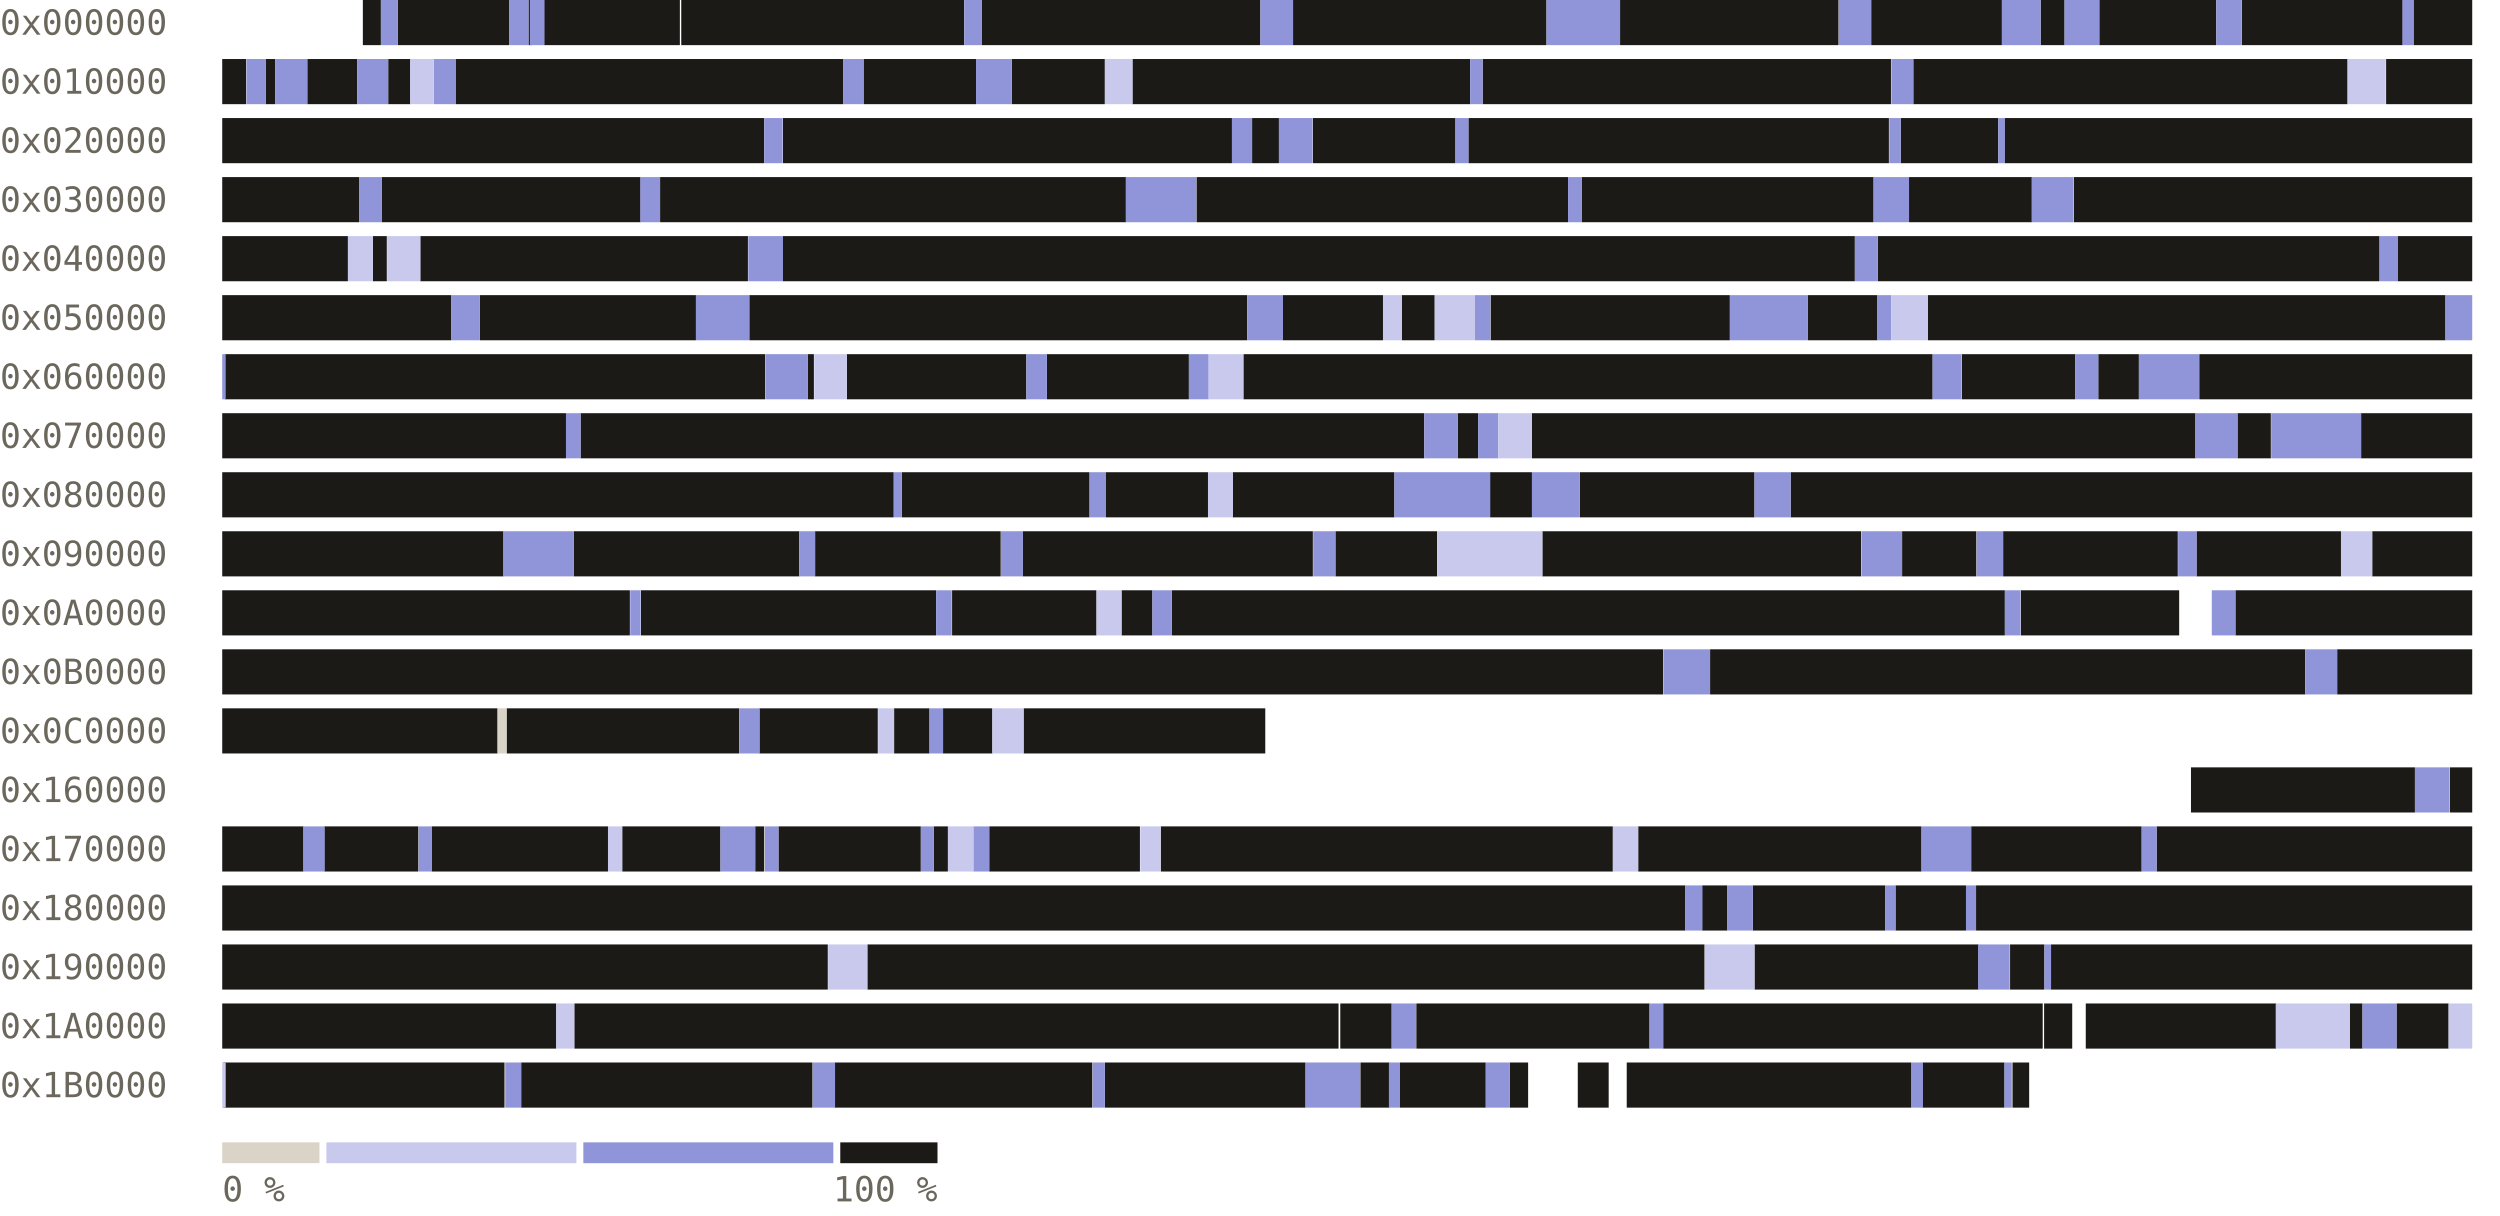
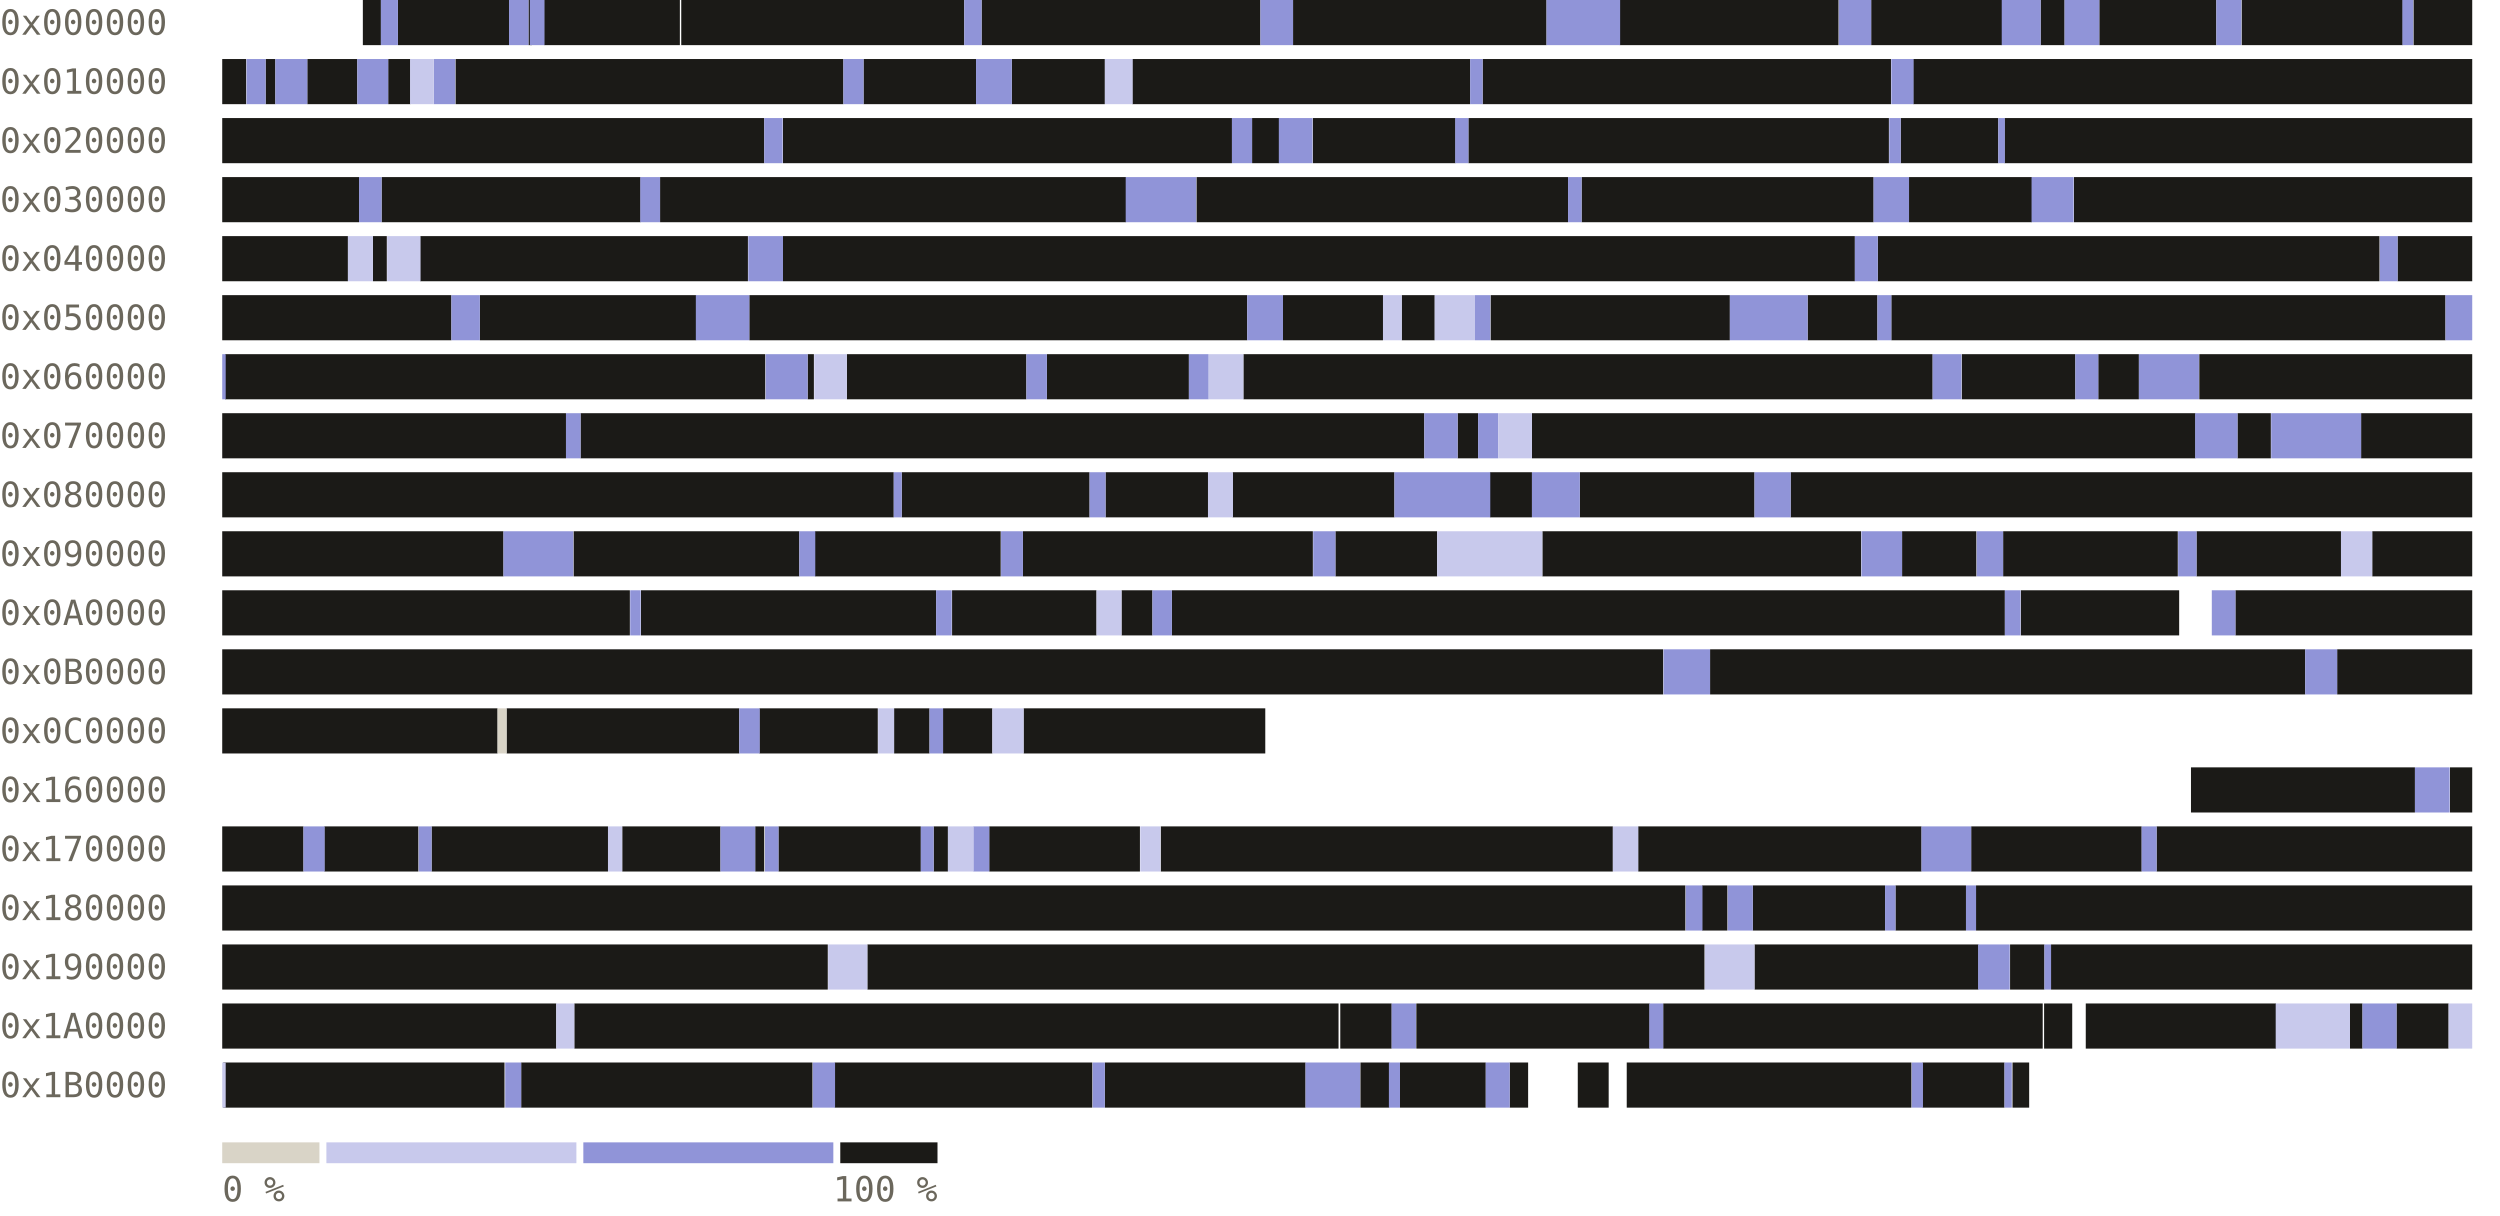
<svg xmlns="http://www.w3.org/2000/svg" viewBox="0 0 720 350" width="720" height="350">
  <style>text{font:10px monospace;fill:#6b675c}.q0{fill:#d9d4c7}.q1{fill:#e3e2f2}.q2{fill:#d6d6ef}.q3{fill:#c8c9ec}.q4{fill:#babce8}.q5{fill:#acafe4}.q6{fill:#9ea2df}.q7{fill:#9094d8}.q8{fill:#8186cf}.q9{fill:#7277c4}.q10{fill:#1b1a17}@media (prefers-color-scheme:dark){text{fill:#a8a293}.q0{fill:#4a463d}.q1{fill:#35375a}.q2{fill:#3c3f66}.q3{fill:#444772}.q4{fill:#4d517f}.q5{fill:#575b8c}.q6{fill:#62669a}.q7{fill:#6e72a8}.q8{fill:#7b7fb6}.q9{fill:#888cc4}.q10{fill:#d6d0bd}}</style>
  <text x="0" y="10">0x000000</text>
  <text x="0" y="27">0x010000</text>
  <text x="0" y="44">0x020000</text>
  <text x="0" y="61">0x030000</text>
  <text x="0" y="78">0x040000</text>
  <text x="0" y="95">0x050000</text>
  <text x="0" y="112">0x060000</text>
  <text x="0" y="129">0x070000</text>
  <text x="0" y="146">0x080000</text>
  <text x="0" y="163">0x090000</text>
  <text x="0" y="180">0x0A0000</text>
  <text x="0" y="197">0x0B0000</text>
  <text x="0" y="214">0x0C0000</text>
  <text x="0" y="231">0x160000</text>
  <text x="0" y="248">0x170000</text>
  <text x="0" y="265">0x180000</text>
  <text x="0" y="282">0x190000</text>
  <text x="0" y="299">0x1A0000</text>
  <text x="0" y="316">0x1B0000</text>
-   <path class="q10" d="M104.5 0h5.2v13h-5.2zM114.6 0h32v13h-32zM152.2 0h1v13h-1zM156.7 0h39.1v13h-39.1zM196.2 0h81.5v13h-81.5zM282.7 0h80.3v13h-80.3zM372.4 0h73v13h-73zM466.5 0h63v13h-63zM538.9 0h37.7v13h-37.7zM587.7 0h6.9v13h-6.9zM604.6 0h33.7v13h-33.7zM645.6 0h46.4v13h-46.4zM695.1 0h16.9v13h-16.9zM64 17h6.9v13h-6.9zM76.5 17h2.8v13h-2.8zM88.5 17h14.4v13h-14.4zM111.8 17h6.4v13h-6.4zM131.2 17h111.7v13h-111.7zM248.7 17h32.4v13h-32.4zM291.4 17h26.8v13h-26.8zM326.1 17h97.3v13h-97.3zM427 17h117.6v13h-117.6zM551 17h125.1v13h-125.1zM687.2 17h24.8v13h-24.8zM64 34h156.1v13h-156.1zM225.5 34h129.3v13h-129.3zM360.6 34h7.8v13h-7.8zM378.1 34h41.1v13h-41.1zM422.9 34h121.1v13h-121.1zM547.4 34h28.1v13h-28.1zM577.3 34h134.7v13h-134.7zM64 51h39.4v13h-39.4zM109.9 51h74.6v13h-74.6zM190.1 51h134.2v13h-134.2zM344.6 51h107v13h-107zM455.5 51h84.1v13h-84.1zM549.8 51h35.4v13h-35.4zM597.3 51h114.7v13h-114.7zM64 68h36.2v13h-36.2zM107.4 68h4v13h-4zM121 68h94.4v13h-94.4zM225.5 68h308.7v13h-308.7zM540.8 68h144.5v13h-144.5zM690.5 68h21.5v13h-21.5zM64 85h66v13h-66zM138.2 85h62.3v13h-62.3zM215.8 85h143.4v13h-143.4zM369.5 85h28.8v13h-28.8zM403.7 85h9.5v13h-9.5zM429.3 85h68.9v13h-68.9zM520.6 85h20.1v13h-20.1zM555.2 85h149.1v13h-149.1zM64.8 102h155.6v13h-155.6zM232.6 102h1.8v13h-1.8zM243.9 102h51.7v13h-51.7zM301.5 102h40.9v13h-40.9zM358.1 102h198.5v13h-198.5zM565 102h32.7v13h-32.7zM604.3 102h11.7v13h-11.7zM633.4 102h78.6v13h-78.6zM64 119h99v13h-99zM167.2 119h243v13h-243zM419.8 119h5.9v13h-5.9zM441.2 119h191.1v13h-191.1zM644.4 119h9.6v13h-9.6zM680 119h32v13h-32zM64 136h193.4v13h-193.4zM259.7 136h54.1v13h-54.1zM318.4 136h29.5v13h-29.5zM355 136h46.6v13h-46.6zM429.1 136h12.1v13h-12.1zM455 136h50.3v13h-50.3zM515.7 136h196.3v13h-196.3zM64 153h81v13h-81zM165.2 153h65v13h-65zM234.7 153h53.5v13h-53.5zM294.6 153h83.5v13h-83.5zM384.6 153h29.3v13h-29.3zM444.2 153h91.8v13h-91.8zM547.8 153h21.4v13h-21.4zM576.9 153h50.3v13h-50.3zM632.6 153h41.6v13h-41.6zM683.2 153h28.8v13h-28.8zM64 170h117.4v13h-117.4zM184.6 170h85v13h-85zM274.2 170h41.6v13h-41.6zM323 170h8.9v13h-8.9zM337.5 170h239.9v13h-239.9zM582 170h45.6v13h-45.6zM643.8 170h68.2v13h-68.2zM64 187h415v13h-415zM492.5 187h171.4v13h-171.4zM673.1 187h38.9v13h-38.9zM64 204h79.3v13h-79.3zM145.9 204h67v13h-67zM218.7 204h34.1v13h-34.1zM257.5 204h10.2v13h-10.2zM271.6 204h14.2v13h-14.2zM294.8 204h69.6v13h-69.6zM631 221h64.5v13h-64.5zM705.6 221h6.4v13h-6.4zM64 238h23.4v13h-23.4zM93.4 238h27.1v13h-27.1zM124.3 238h50.8v13h-50.8zM179.2 238h28.3v13h-28.3zM217.5 238h2.6v13h-2.6zM224.2 238h41v13h-41zM268.9 238h4.1v13h-4.1zM284.9 238h43.4v13h-43.4zM334.3 238h130.2v13h-130.2zM471.8 238h81.6v13h-81.6zM567.7 238h49.1v13h-49.1zM621.1 238h90.9v13h-90.9zM64 255h421.4v13h-421.4zM490.2 255h7.3v13h-7.3zM504.8 255h38.1v13h-38.1zM545.9 255h20.3v13h-20.3zM569.1 255h142.9v13h-142.9zM64 272h174.4v13h-174.4zM249.8 272h241.1v13h-241.1zM505.3 272h64.5v13h-64.5zM578.9 272h9.9v13h-9.9zM590.7 272h121.3v13h-121.3zM64 289h96.2v13h-96.2zM165.4 289h220.1v13h-220.1zM386 289h14.8v13h-14.8zM407.9 289h67.2v13h-67.2zM479 289h109.3v13h-109.3zM588.7 289h8.1v13h-8.1zM600.7 289h54.8v13h-54.8zM676.8 289h3.6v13h-3.6zM690.2 289h15v13h-15zM64.3 306h81v13h-81zM150.1 306h83.9v13h-83.9zM240.4 306h74.2v13h-74.2zM318.2 306h57.8v13h-57.8zM391.8 306h8.3v13h-8.3zM403.2 306h24.7v13h-24.7zM434.8 306h5.3v13h-5.3zM454.4 306h8.9v13h-8.9zM468.5 306h82v13h-82zM553.7 306h23.6v13h-23.6zM579.6 306h4.8v13h-4.8z" />
+   <path class="q10" d="M104.5 0h5.2v13h-5.2zM114.6 0h32v13h-32zM152.2 0h1v13h-1zM156.7 0h39.1v13h-39.1zM196.2 0h81.5v13h-81.5zM282.7 0h80.3v13h-80.3zM372.4 0h73v13h-73zM466.5 0h63v13h-63zM538.9 0h37.7v13h-37.7zM587.7 0h6.9v13h-6.9zM604.6 0h33.7v13h-33.7zM645.6 0h46.4v13h-46.4zM695.1 0h16.9v13h-16.9zM64 17h6.9v13h-6.9zM76.5 17h2.8v13h-2.8zM88.5 17h14.4v13h-14.4zM111.8 17h6.4v13h-6.4zM131.2 17h111.7v13h-111.7zM248.7 17h32.4v13h-32.4zM291.4 17h26.8v13h-26.8zM326.1 17h97.3v13h-97.3zM427 17h117.6v13h-117.6zM551 17h161v13h-161zM64 34h156.1v13h-156.1zM225.5 34h129.3v13h-129.3zM360.6 34h7.8v13h-7.8zM378.1 34h41.1v13h-41.1zM422.9 34h121.1v13h-121.1zM547.4 34h28.1v13h-28.1zM577.3 34h134.7v13h-134.7zM64 51h39.4v13h-39.4zM109.9 51h74.6v13h-74.6zM190.1 51h134.2v13h-134.2zM344.6 51h107v13h-107zM455.5 51h84.1v13h-84.1zM549.8 51h35.4v13h-35.4zM597.3 51h114.7v13h-114.7zM64 68h36.2v13h-36.2zM107.4 68h4v13h-4zM121 68h94.4v13h-94.4zM225.5 68h308.7v13h-308.7zM540.8 68h144.5v13h-144.5zM690.5 68h21.5v13h-21.5zM64 85h66v13h-66zM138.2 85h62.3v13h-62.3zM215.8 85h143.4v13h-143.4zM369.5 85h28.8v13h-28.8zM403.7 85h9.5v13h-9.5zM429.3 85h68.9v13h-68.9zM520.6 85h20.1v13h-20.1zM544.7 85h159.6v13h-159.6zM64.8 102h155.6v13h-155.6zM232.6 102h1.8v13h-1.8zM243.9 102h51.7v13h-51.7zM301.5 102h40.9v13h-40.9zM358.1 102h198.5v13h-198.5zM565 102h32.7v13h-32.7zM604.3 102h11.7v13h-11.7zM633.4 102h78.6v13h-78.6zM64 119h99v13h-99zM167.2 119h243v13h-243zM419.8 119h5.9v13h-5.9zM441.2 119h191.1v13h-191.1zM644.4 119h9.6v13h-9.6zM680 119h32v13h-32zM64 136h193.4v13h-193.4zM259.7 136h54.1v13h-54.1zM318.4 136h29.5v13h-29.5zM355 136h46.6v13h-46.6zM429.1 136h12.1v13h-12.1zM455 136h50.3v13h-50.3zM515.7 136h196.3v13h-196.3zM64 153h81v13h-81zM165.2 153h65v13h-65zM234.7 153h53.5v13h-53.5zM294.6 153h83.5v13h-83.5zM384.6 153h29.3v13h-29.3zM444.2 153h91.8v13h-91.8zM547.8 153h21.4v13h-21.4zM576.9 153h50.3v13h-50.3zM632.6 153h41.6v13h-41.6zM683.2 153h28.8v13h-28.8zM64 170h117.4v13h-117.4zM184.6 170h85v13h-85zM274.2 170h41.6v13h-41.6zM323 170h8.9v13h-8.9zM337.5 170h239.9v13h-239.9zM582 170h45.6v13h-45.6zM643.8 170h68.2v13h-68.2zM64 187h415v13h-415zM492.5 187h171.4v13h-171.4zM673.1 187h38.9v13h-38.9zM64 204h79.3v13h-79.3zM145.9 204h67v13h-67zM218.7 204h34.1v13h-34.1zM257.5 204h10.2v13h-10.2zM271.6 204h14.2v13h-14.2zM294.8 204h69.6v13h-69.6zM631 221h64.5v13h-64.5zM705.6 221h6.4v13h-6.4zM64 238h23.4v13h-23.4zM93.4 238h27.1v13h-27.1zM124.3 238h50.8v13h-50.8zM179.2 238h28.3v13h-28.3zM217.5 238h2.6v13h-2.6zM224.2 238h41v13h-41zM268.9 238h4.1v13h-4.1zM284.9 238h43.4v13h-43.4zM334.3 238h130.2v13h-130.2zM471.8 238h81.6v13h-81.6zM567.7 238h49.1v13h-49.1zM621.1 238h90.9v13h-90.9zM64 255h421.4v13h-421.4zM490.2 255h7.3v13h-7.3zM504.8 255h38.1v13h-38.1zM545.9 255h20.3v13h-20.3zM569.1 255h142.9v13h-142.9zM64 272h174.4v13h-174.4zM249.8 272h241.1v13h-241.1zM505.3 272h64.5v13h-64.5zM578.9 272h9.9v13h-9.9zM590.7 272h121.3v13h-121.3zM64 289h96.2v13h-96.2zM165.4 289h220.1v13h-220.1zM386 289h14.8v13h-14.8zM407.9 289h67.2v13h-67.2zM479 289h109.3v13h-109.3zM588.7 289h8.1v13h-8.1zM600.7 289h54.8v13h-54.8zM676.8 289h3.6v13h-3.6zM690.2 289h15v13h-15zM64.3 306h81v13h-81zM150.1 306h83.9v13h-83.9zM240.4 306h74.2v13h-74.2zM318.2 306h57.8v13h-57.8zM391.8 306h8.3v13h-8.3zM403.2 306h24.7v13h-24.7zM434.8 306h5.3v13h-5.3zM454.4 306h8.9v13h-8.9zM468.5 306h82v13h-82zM553.7 306h23.6v13h-23.6zM579.6 306h4.8v13h-4.8z" />
  <path class="q7" d="M109.7 0h4.9v13h-4.9zM146.6 0h5.6v13h-5.6zM152.6 0h4.2v13h-4.2zM277.7 0h5v13h-5zM363 0h9.4v13h-9.4zM445.4 0h21.2v13h-21.2zM529.6 0h9.3v13h-9.3zM576.5 0h11.2v13h-11.2zM594.6 0h10v13h-10zM638.3 0h7.2v13h-7.2zM691.9 0h3.1v13h-3.1zM71 17h5.5v13h-5.5zM79.3 17h9.2v13h-9.2zM102.9 17h8.9v13h-8.9zM124.9 17h6.2v13h-6.2zM242.9 17h5.8v13h-5.8zM281.1 17h10.3v13h-10.3zM423.4 17h3.6v13h-3.6zM544.7 17h6.4v13h-6.4zM220.1 34h5.3v13h-5.3zM354.8 34h5.8v13h-5.8zM368.3 34h9.7v13h-9.7zM419.1 34h3.8v13h-3.8zM544.1 34h3.3v13h-3.3zM575.5 34h1.9v13h-1.9zM103.4 51h6.5v13h-6.5zM184.4 51h5.7v13h-5.7zM324.2 51h20.3v13h-20.3zM451.6 51h3.9v13h-3.9zM539.6 51h10.2v13h-10.2zM585.1 51h12.1v13h-12.1zM215.5 68h10v13h-10zM534.2 68h6.6v13h-6.6zM685.4 68h5.1v13h-5.1zM130 85h8.2v13h-8.2zM200.4 85h15.4v13h-15.4zM359.2 85h10.3v13h-10.3zM424.8 85h4.4v13h-4.4zM498.2 85h22.4v13h-22.4zM540.7 85h4v13h-4zM704.3 85h7.7v13h-7.7zM64 102h1v13h-1zM220.5 102h12.1v13h-12.1zM295.6 102h5.9v13h-5.9zM342.4 102h5.7v13h-5.7zM556.6 102h8.3v13h-8.3zM597.7 102h6.6v13h-6.6zM616 102h17.3v13h-17.3zM163 119h4.2v13h-4.2zM410.2 119h9.6v13h-9.6zM425.7 119h5.8v13h-5.8zM632.2 119h12.2v13h-12.2zM654.1 119h25.9v13h-25.9zM257.4 136h2.3v13h-2.3zM313.8 136h4.6v13h-4.6zM401.6 136h27.6v13h-27.6zM441.2 136h13.8v13h-13.8zM505.3 136h10.4v13h-10.4zM145 153h20.1v13h-20.1zM230.2 153h4.6v13h-4.6zM288.3 153h6.3v13h-6.3zM378.2 153h6.4v13h-6.4zM536.1 153h11.7v13h-11.7zM569.3 153h7.6v13h-7.6zM627.3 153h5.3v13h-5.3zM181.5 170h3v13h-3zM269.6 170h4.5v13h-4.5zM331.9 170h5.6v13h-5.6zM577.4 170h4.5v13h-4.5zM637 170h6.8v13h-6.8zM479.1 187h13.4v13h-13.4zM663.9 187h9.2v13h-9.2zM212.9 204h5.9v13h-5.9zM267.7 204h3.9v13h-3.9zM695.5 221h10v13h-10zM87.4 238h6.1v13h-6.1zM120.6 238h3.7v13h-3.7zM207.5 238h10v13h-10zM220.3 238h3.9v13h-3.9zM265.2 238h3.7v13h-3.7zM280.3 238h4.6v13h-4.6zM553.4 238h14.3v13h-14.3zM616.8 238h4.3v13h-4.3zM485.5 255h4.8v13h-4.8zM497.6 255h7.2v13h-7.2zM542.9 255h3v13h-3zM566.2 255h2.9v13h-2.9zM569.7 272h9.1v13h-9.1zM588.8 272h1.9v13h-1.9zM400.8 289h7v13h-7zM475 289h4v13h-4zM680.4 289h9.8v13h-9.8zM145.5 306h4.6v13h-4.6zM234.1 306h6.4v13h-6.4zM314.7 306h3.5v13h-3.5zM376 306h15.7v13h-15.7zM400 306h3.2v13h-3.2zM427.9 306h6.9v13h-6.9zM550.6 306h3.2v13h-3.2zM577.3 306h2.1v13h-2.1z" />
-   <path class="q3" d="M118.1 17h6.8v13h-6.8zM318.2 17h8v13h-8zM676.1 17h11v13h-11zM100.2 68h7.2v13h-7.2zM111.5 68h9.6v13h-9.6zM398.3 85h5.4v13h-5.4zM413.2 85h11.6v13h-11.6zM544.7 85h10.5v13h-10.5zM234.5 102h9.4v13h-9.4zM348.1 102h10v13h-10zM431.5 119h9.7v13h-9.7zM347.9 136h7.2v13h-7.2zM413.9 153h30.3v13h-30.3zM674.2 153h9v13h-9zM315.8 170h7.2v13h-7.2zM252.9 204h4.6v13h-4.6zM285.8 204h9v13h-9zM175.1 238h4.1v13h-4.1zM273 238h7.4v13h-7.4zM328.4 238h5.8v13h-5.8zM464.5 238h7.3v13h-7.3zM238.5 272h11.3v13h-11.3zM491 272h14.3v13h-14.3zM160.2 289h5.2v13h-5.2zM655.4 289h21.4v13h-21.4zM705.2 289h6.8v13h-6.8zM64 306h1v13h-1z" />
+   <path class="q3" d="M118.1 17h6.8v13h-6.8zM318.2 17h8v13h-8zM100.2 68h7.2v13h-7.2zM111.5 68h9.6v13h-9.6zM398.3 85h5.4v13h-5.4zM413.2 85h11.6v13h-11.6zM234.5 102h9.4v13h-9.4zM348.1 102h10v13h-10zM431.5 119h9.7v13h-9.7zM347.9 136h7.2v13h-7.2zM413.9 153h30.3v13h-30.3zM674.2 153h9v13h-9zM315.8 170h7.2v13h-7.2zM252.9 204h4.6v13h-4.6zM285.8 204h9v13h-9zM175.1 238h4.1v13h-4.1zM273 238h7.4v13h-7.4zM328.4 238h5.8v13h-5.8zM464.5 238h7.3v13h-7.3zM238.5 272h11.3v13h-11.3zM491 272h14.3v13h-14.3zM160.2 289h5.2v13h-5.2zM655.4 289h21.4v13h-21.4zM705.2 289h6.8v13h-6.8zM64 306h1v13h-1z" />
  <path class="q0" d="M143.3 204h2.6v13h-2.6z" />
  <rect class="q0" x="64" y="329" width="28" height="6" />
  <rect class="q3" x="94" y="329" width="72" height="6" />
  <rect class="q7" x="168" y="329" width="72" height="6" />
  <rect class="q10" x="242" y="329" width="28" height="6" />
  <text x="64" y="346">0 %</text>
  <text x="270" y="346" text-anchor="end">100 %</text>
</svg>
